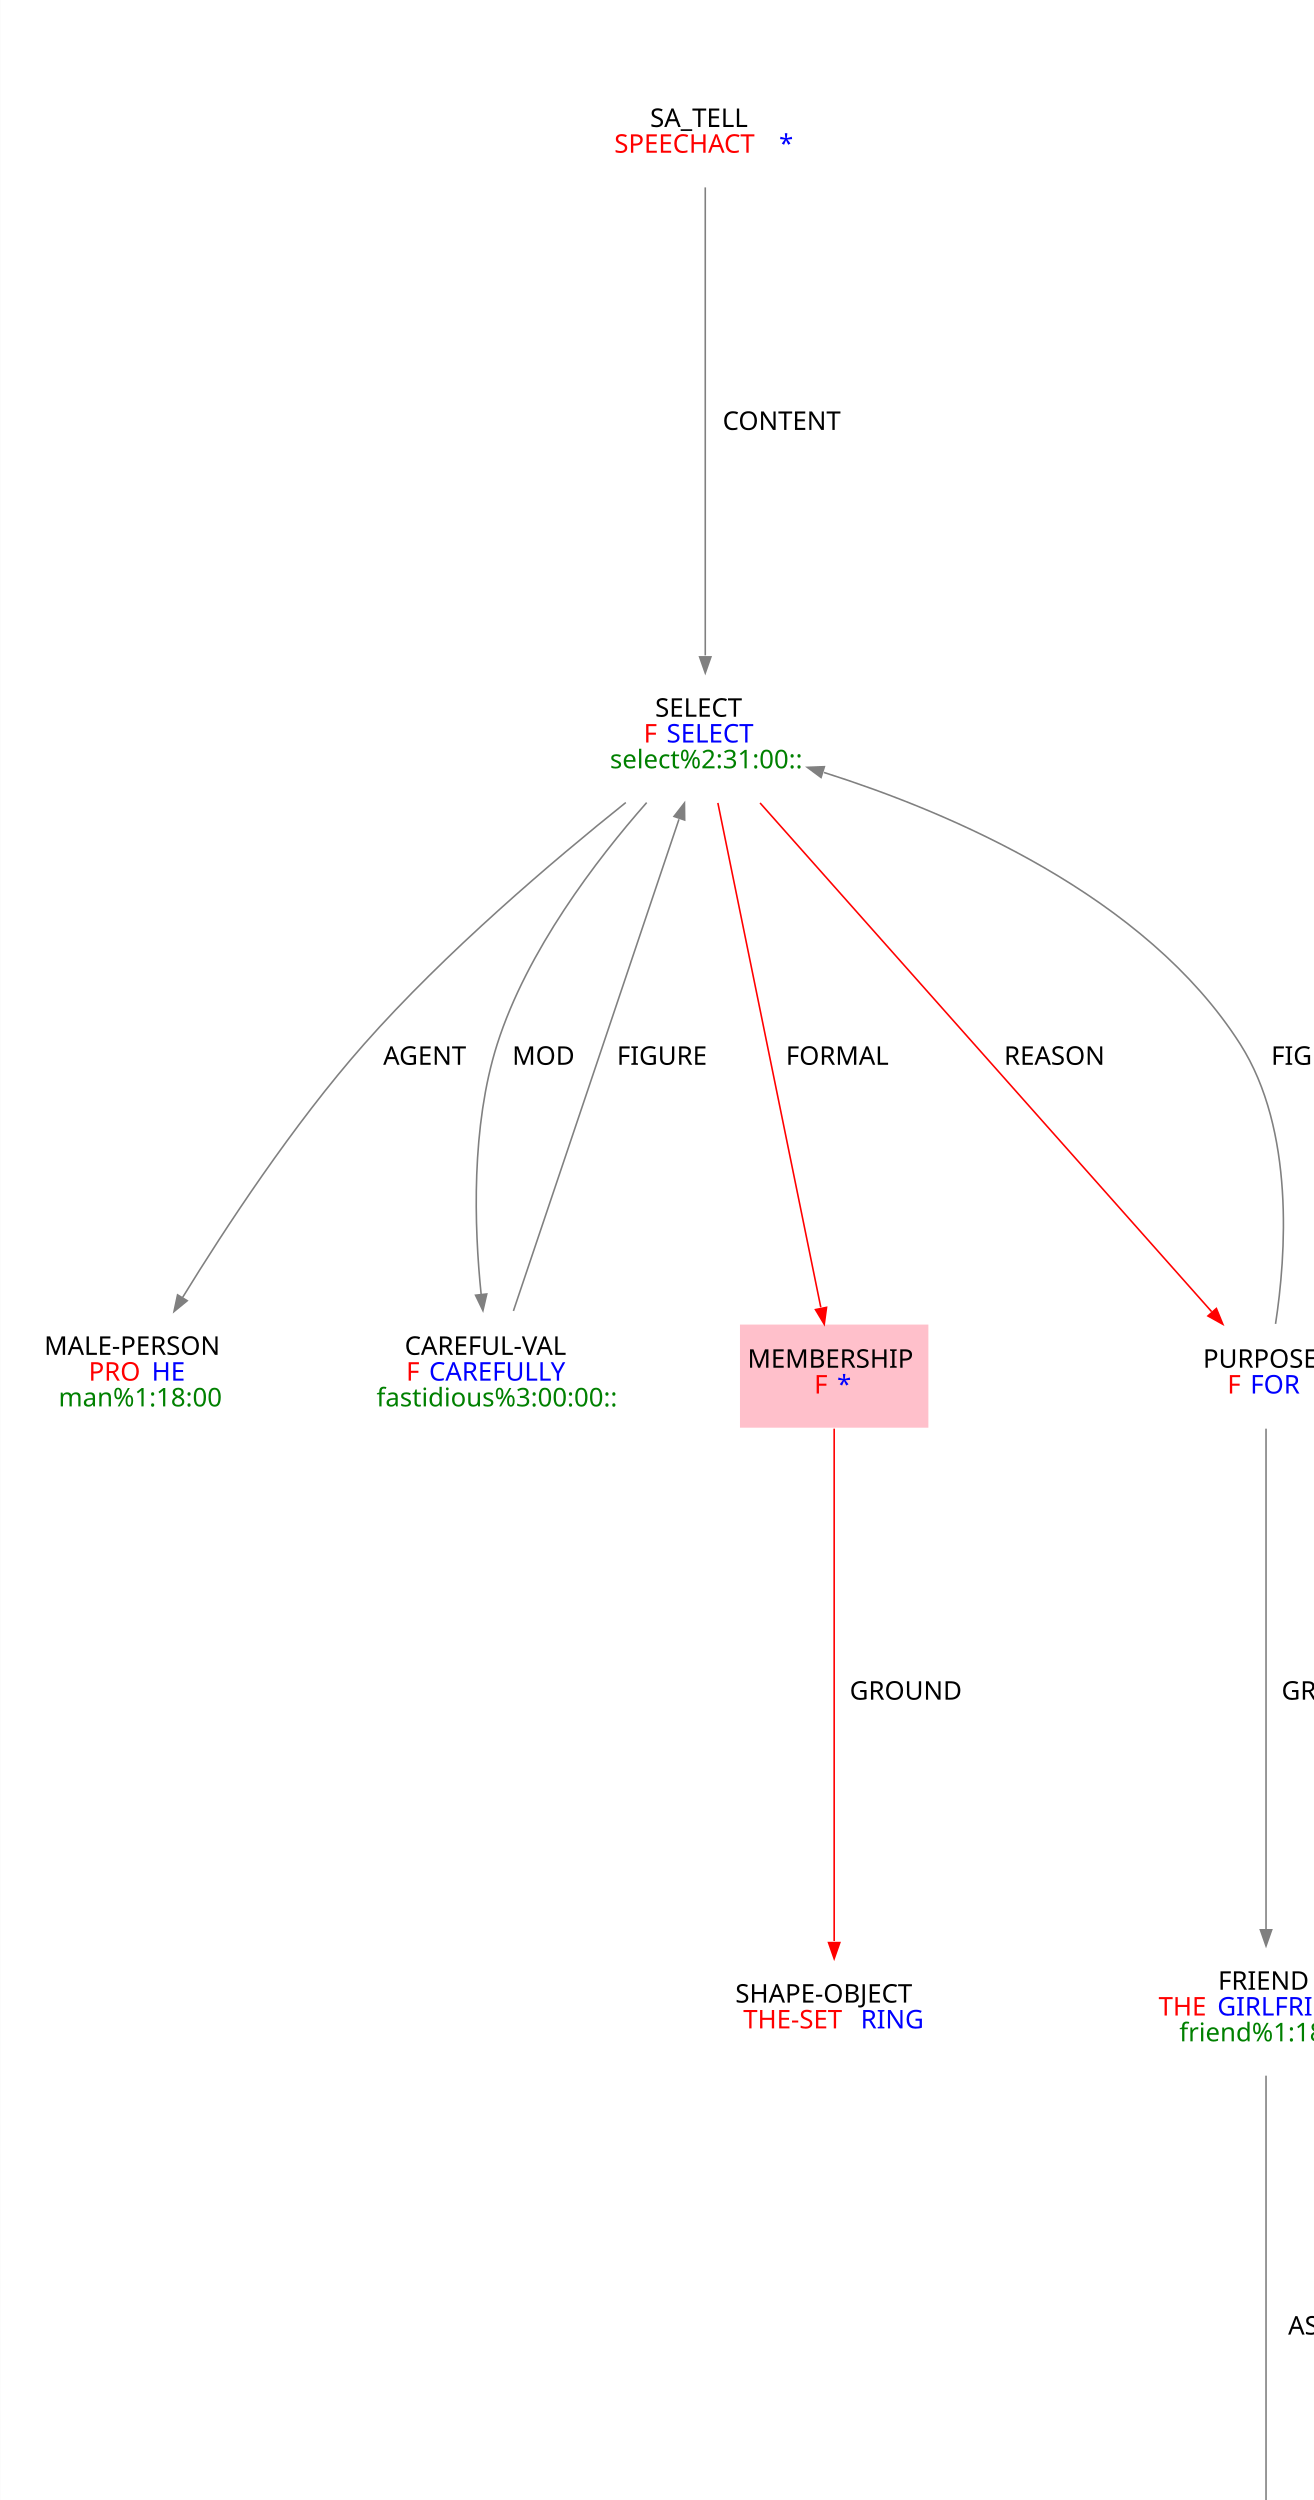
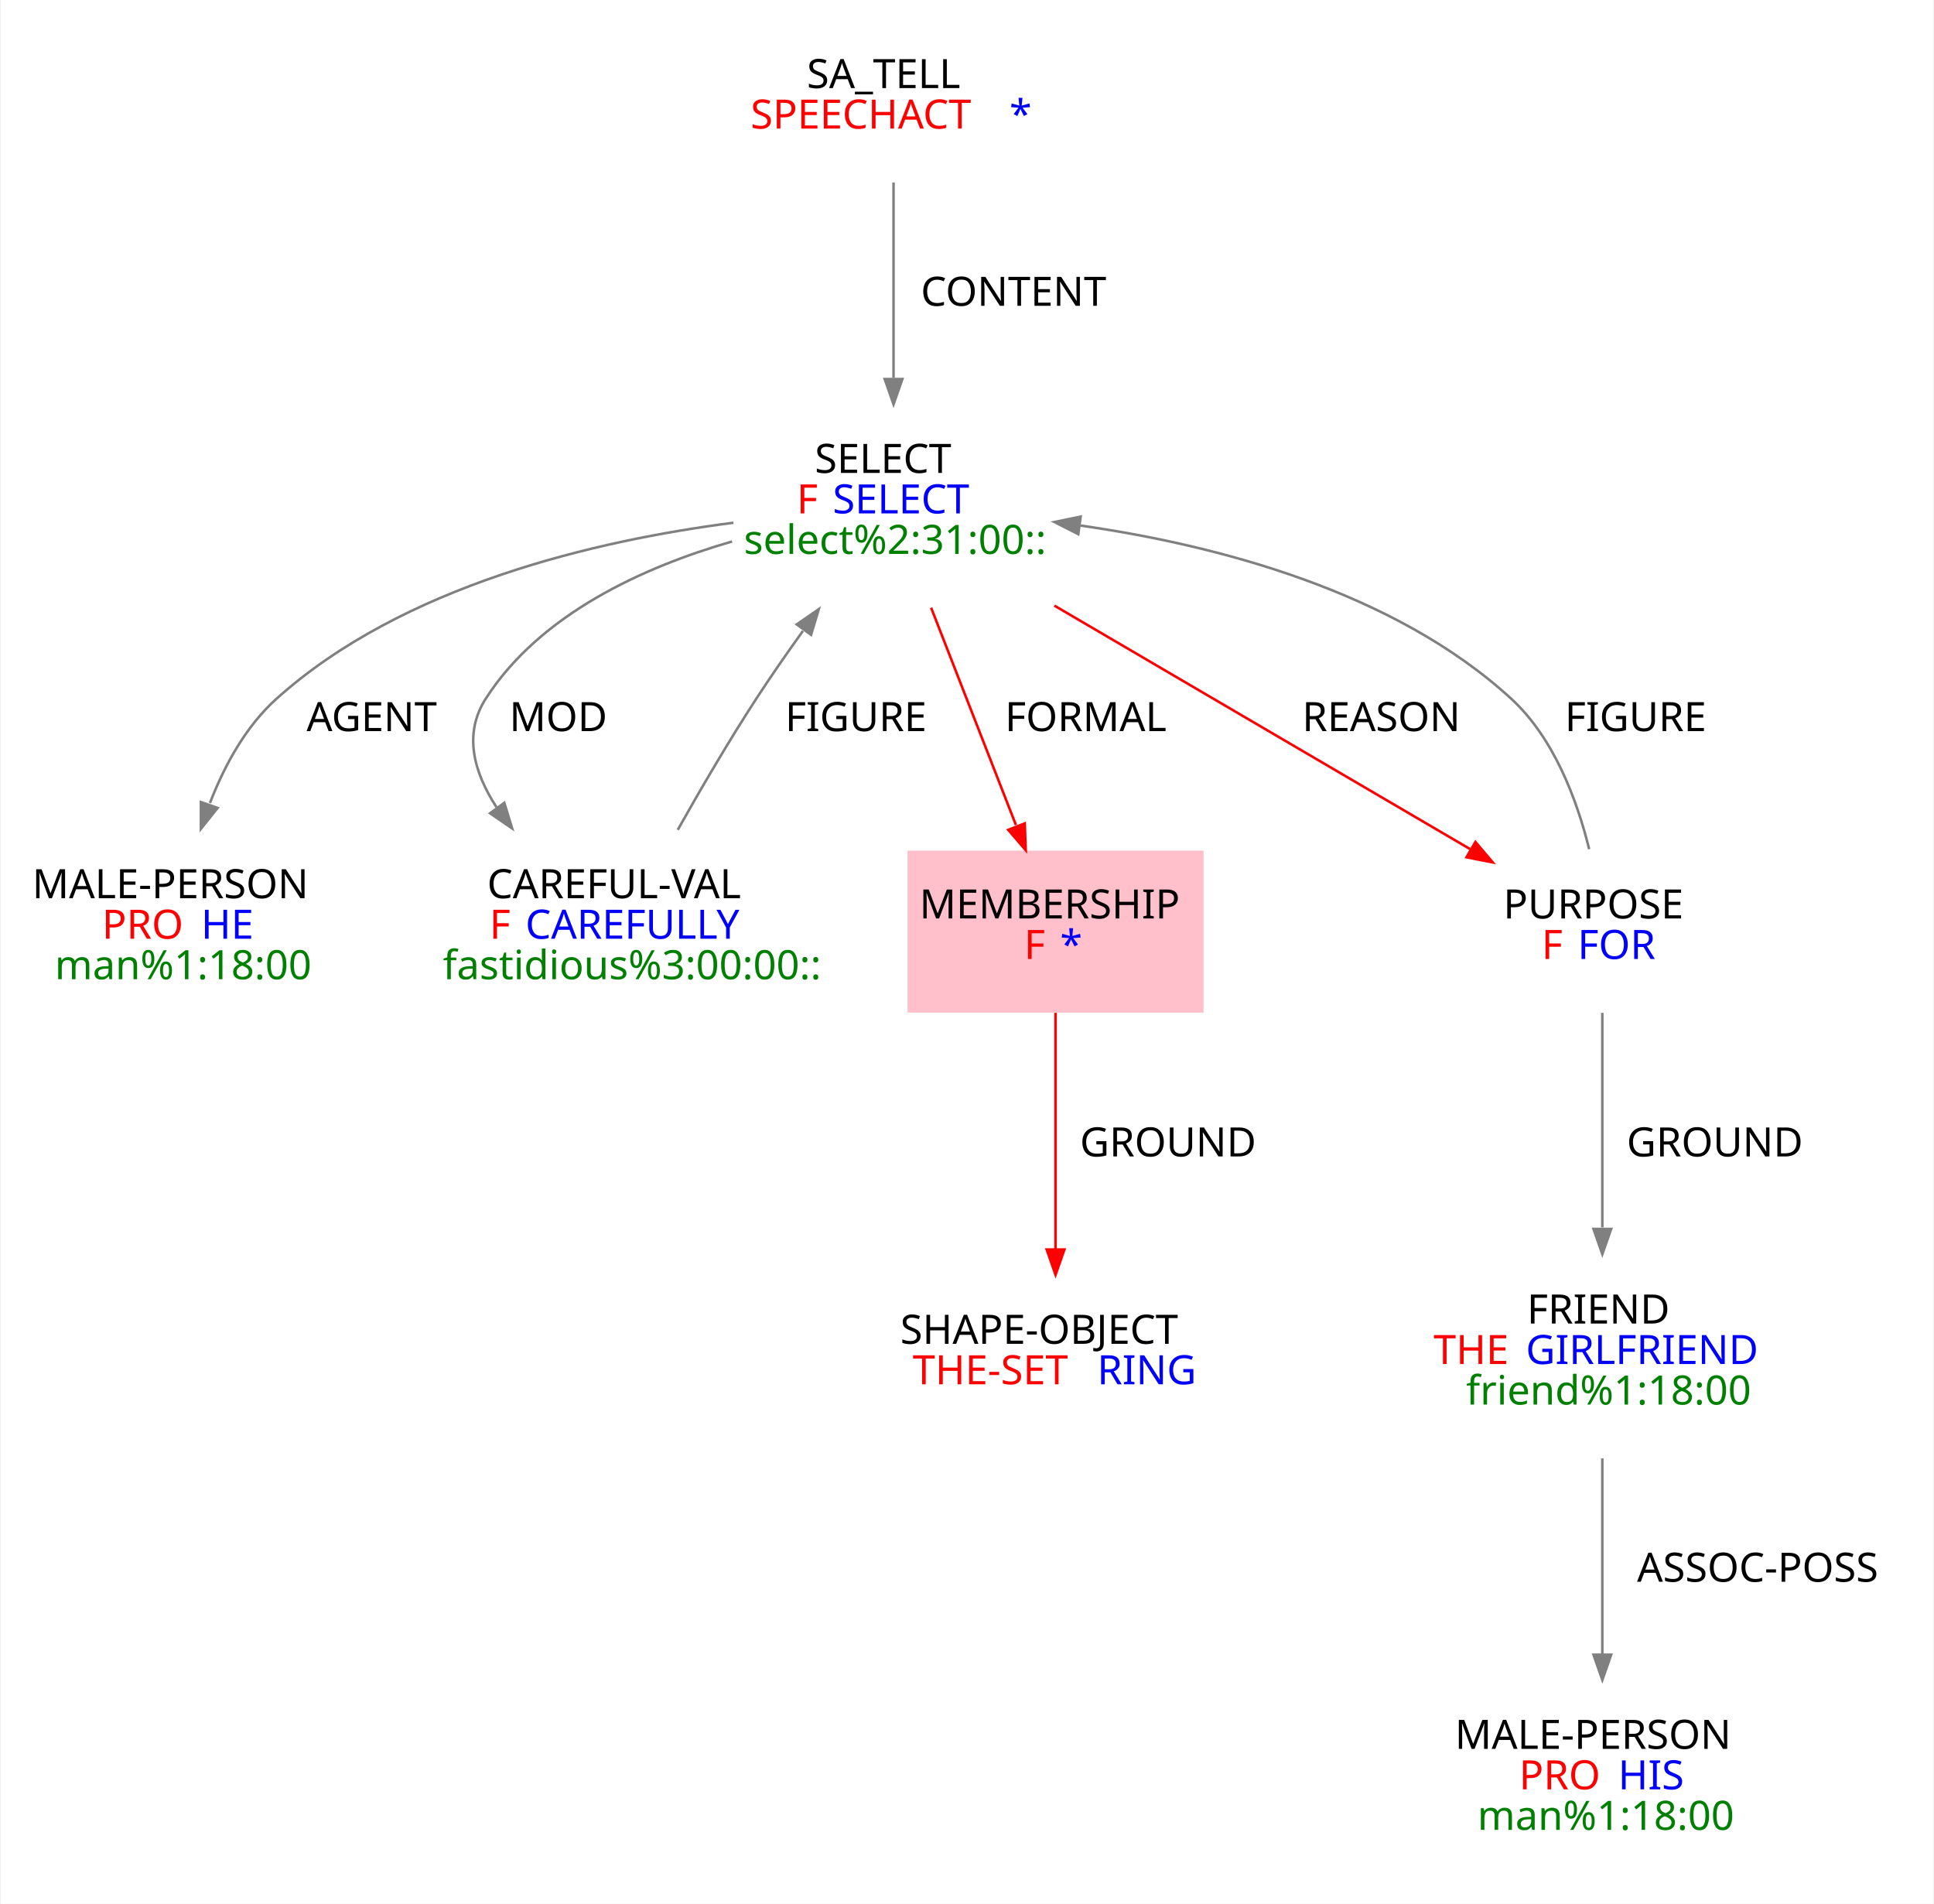
- <svg xmlns="http://www.w3.org/2000/svg" xmlns:xlink="http://www.w3.org/1999/xlink" width="432pt" height="822pt" viewBox="0.00 0.00 432.00 822.27">
-   <g id="graph0" class="graph" transform="scale(1.06 1.06) rotate(0) translate(4 868)">
-     <polygon fill="white" stroke="transparent" points="-4,4 -4,-868 454.12,-868 454.12,4 -4,4" />
+ <svg xmlns="http://www.w3.org/2000/svg" xmlns:xlink="http://www.w3.org/1999/xlink" width="382pt" height="376pt" viewBox="0.00 0.00 381.70 376.00">
+   <g id="graph0" class="graph" transform="scale(1 1) rotate(0) translate(4 372)">
+     <polygon fill="white" stroke="transparent" points="-4,4 -4,-372 377.7,-372 377.7,4 -4,4" />
    <g id="node1" class="node">
      <g id="a_node1">
        <a xlink:href="http://trips.ihmc.us/lexicon/data/ONT::SA_TELL.xml" xlink:title="&lt;font color=&quot;green&quot;&gt;&lt;br /&gt;&lt;/font&gt; &lt;font color=&quot;black&quot;&gt;SA_TELL&lt;/font&gt; &lt;font color=&quot;green&quot;&gt;&lt;br /&gt;&lt;/font&gt; &lt;font color=&quot;red&quot;&gt;SPEECHACT&lt;/font&gt; &lt;font color=&quot;blue&quot;&gt;* &lt;/font&gt; &lt;font color=&quot;green&quot;&gt;&lt;br /&gt; &lt;/font&gt;">
-           <text text-anchor="start" x="195.43" y="-828.6" font-family="Work Sans" font-size="8.00"> </text>
-           <text text-anchor="start" x="197.65" y="-828.6" font-family="Work Sans" font-size="8.00">SA_TELL</text>
-           <text text-anchor="start" x="231.89" y="-828.6" font-family="Work Sans" font-size="8.00"> </text>
-           <text text-anchor="start" x="184.32" y="-820.6" font-family="Work Sans" font-size="8.00"> </text>
-           <text text-anchor="start" x="186.54" y="-820.6" font-family="Work Sans" font-size="8.00" fill="red">SPEECHACT</text>
-           <text text-anchor="start" x="235.44" y="-820.6" font-family="Work Sans" font-size="8.00"> </text>
-           <text text-anchor="start" x="237.66" y="-820.6" font-family="Work Sans" font-size="8.00" fill="blue">* </text>
-           <text text-anchor="start" x="243" y="-820.6" font-family="Work Sans" font-size="8.00"> </text>
-           <text text-anchor="start" x="213.66" y="-812.6" font-family="Work Sans" font-size="8.00" fill="green"> </text>
+           <text text-anchor="start" x="153" y="-354.6" font-family="Work Sans" font-size="8.00"> </text>
+           <text text-anchor="start" x="155.22" y="-354.6" font-family="Work Sans" font-size="8.00">SA_TELL</text>
+           <text text-anchor="start" x="189.46" y="-354.6" font-family="Work Sans" font-size="8.00"> </text>
+           <text text-anchor="start" x="141.89" y="-346.6" font-family="Work Sans" font-size="8.00"> </text>
+           <text text-anchor="start" x="144.11" y="-346.6" font-family="Work Sans" font-size="8.00" fill="red">SPEECHACT</text>
+           <text text-anchor="start" x="193.01" y="-346.6" font-family="Work Sans" font-size="8.00"> </text>
+           <text text-anchor="start" x="195.23" y="-346.6" font-family="Work Sans" font-size="8.00" fill="blue">* </text>
+           <text text-anchor="start" x="200.57" y="-346.6" font-family="Work Sans" font-size="8.00"> </text>
+           <text text-anchor="start" x="171.23" y="-338.6" font-family="Work Sans" font-size="8.00" fill="green"> </text>
        </a>
      </g>
    </g>
    <g id="node2" class="node">
      <g id="a_node2">
        <a xlink:href="http://trips.ihmc.us/lexicon/data/ONT::SELECT.xml" xlink:title="&lt;font color=&quot;green&quot;&gt;&lt;br /&gt;&lt;/font&gt; &lt;font color=&quot;black&quot;&gt;SELECT&lt;/font&gt; &lt;font color=&quot;green&quot;&gt;&lt;br /&gt;&lt;/font&gt; &lt;font color=&quot;red&quot;&gt;F&lt;/font&gt; &lt;font color=&quot;blue&quot;&gt;SELECT&lt;/font&gt; &lt;font color=&quot;green&quot;&gt;&lt;br /&gt;&lt;/font&gt; &lt;font color=&quot;green&quot;&gt;select%2:31:00::&lt;/font&gt; &lt;font color=&quot;green&quot;&gt;&lt;br /&gt; &lt;/font&gt;">
-           <text text-anchor="start" x="196.99" y="-645.6" font-family="Work Sans" font-size="8.00"> </text>
-           <text text-anchor="start" x="199.21" y="-645.6" font-family="Work Sans" font-size="8.00">SELECT</text>
-           <text text-anchor="start" x="230.33" y="-645.6" font-family="Work Sans" font-size="8.00"> </text>
-           <text text-anchor="start" x="193.43" y="-637.6" font-family="Work Sans" font-size="8.00"> </text>
-           <text text-anchor="start" x="195.65" y="-637.6" font-family="Work Sans" font-size="8.00" fill="red">F</text>
-           <text text-anchor="start" x="200.54" y="-637.6" font-family="Work Sans" font-size="8.00"> </text>
-           <text text-anchor="start" x="202.76" y="-637.6" font-family="Work Sans" font-size="8.00" fill="blue">SELECT</text>
-           <text text-anchor="start" x="233.88" y="-637.6" font-family="Work Sans" font-size="8.00"> </text>
-           <text text-anchor="start" x="182.97" y="-629.6" font-family="Work Sans" font-size="8.00"> </text>
-           <text text-anchor="start" x="185.19" y="-629.6" font-family="Work Sans" font-size="8.00" fill="green">select%2:31:00::</text>
-           <text text-anchor="start" x="244.34" y="-629.6" font-family="Work Sans" font-size="8.00"> </text>
-           <text text-anchor="start" x="213.66" y="-621.6" font-family="Work Sans" font-size="8.00" fill="green"> </text>
-         </a>
-       </g>
-     </g>
-     <g id="edge5" class="edge">
-       <path fill="none" stroke="grey" stroke-width="0.5" d="M214.77,-809.86C214.77,-777.95 214.77,-703.52 214.77,-664.64" />
-       <polygon fill="grey" stroke="grey" stroke-width="0.5" points="216.52,-664.17 214.77,-659.17 213.02,-664.17 216.52,-664.17" />
-       <text text-anchor="middle" x="238.48" y="-734.6" font-family="Work Sans" font-size="8.00"> CONTENT   </text>
+           <text text-anchor="start" x="154.56" y="-278.6" font-family="Work Sans" font-size="8.00"> </text>
+           <text text-anchor="start" x="156.78" y="-278.6" font-family="Work Sans" font-size="8.00">SELECT</text>
+           <text text-anchor="start" x="187.9" y="-278.6" font-family="Work Sans" font-size="8.00"> </text>
+           <text text-anchor="start" x="151" y="-270.6" font-family="Work Sans" font-size="8.00"> </text>
+           <text text-anchor="start" x="153.22" y="-270.6" font-family="Work Sans" font-size="8.00" fill="red">F</text>
+           <text text-anchor="start" x="158.11" y="-270.6" font-family="Work Sans" font-size="8.00"> </text>
+           <text text-anchor="start" x="160.33" y="-270.6" font-family="Work Sans" font-size="8.00" fill="blue">SELECT</text>
+           <text text-anchor="start" x="191.46" y="-270.6" font-family="Work Sans" font-size="8.00"> </text>
+           <text text-anchor="start" x="140.54" y="-262.6" font-family="Work Sans" font-size="8.00"> </text>
+           <text text-anchor="start" x="142.77" y="-262.6" font-family="Work Sans" font-size="8.00" fill="green">select%2:31:00::</text>
+           <text text-anchor="start" x="201.91" y="-262.6" font-family="Work Sans" font-size="8.00"> </text>
+           <text text-anchor="start" x="171.23" y="-254.6" font-family="Work Sans" font-size="8.00" fill="green"> </text>
+         </a>
+       </g>
+     </g>
+     <g id="edge3" class="edge">
+       <path fill="none" stroke="grey" stroke-width="0.5" d="M172.34,-335.96C172.34,-325.04 172.34,-310.02 172.34,-297.39" />
+       <polygon fill="grey" stroke="grey" stroke-width="0.5" points="174.09,-297.14 172.34,-292.14 170.59,-297.14 174.09,-297.14" />
+       <text text-anchor="middle" x="196.05" y="-311.6" font-family="Work Sans" font-size="8.00"> CONTENT   </text>
    </g>
    <g id="node3" class="node">
      <g id="a_node3">
        <a xlink:href="http://trips.ihmc.us/lexicon/data/ONT::MALE-PERSON.xml" xlink:title="&lt;font color=&quot;green&quot;&gt;&lt;br /&gt;&lt;/font&gt; &lt;font color=&quot;black&quot;&gt;MALE-PERSON&lt;/font&gt; &lt;font color=&quot;green&quot;&gt;&lt;br /&gt;&lt;/font&gt; &lt;font color=&quot;red&quot;&gt;PRO&lt;/font&gt; &lt;font color=&quot;blue&quot;&gt;HE&lt;/font&gt; &lt;font color=&quot;green&quot;&gt;&lt;br /&gt;&lt;/font&gt; &lt;font color=&quot;green&quot;&gt;man%1:18:00&lt;/font&gt; &lt;font color=&quot;green&quot;&gt;&lt;br /&gt; &lt;/font&gt;">
-           <text text-anchor="start" x="7.43" y="-447.6" font-family="Work Sans" font-size="8.00"> </text>
-           <text text-anchor="start" x="9.65" y="-447.6" font-family="Work Sans" font-size="8.00">MALE-PERSON</text>
-           <text text-anchor="start" x="67.89" y="-447.6" font-family="Work Sans" font-size="8.00"> </text>
-           <text text-anchor="start" x="21.21" y="-439.6" font-family="Work Sans" font-size="8.00"> </text>
-           <text text-anchor="start" x="23.43" y="-439.6" font-family="Work Sans" font-size="8.00" fill="red">PRO</text>
-           <text text-anchor="start" x="40.77" y="-439.6" font-family="Work Sans" font-size="8.00"> </text>
-           <text text-anchor="start" x="42.99" y="-439.6" font-family="Work Sans" font-size="8.00" fill="blue">HE</text>
-           <text text-anchor="start" x="54.1" y="-439.6" font-family="Work Sans" font-size="8.00"> </text>
-           <text text-anchor="start" x="11.86" y="-431.6" font-family="Work Sans" font-size="8.00"> </text>
-           <text text-anchor="start" x="14.09" y="-431.6" font-family="Work Sans" font-size="8.00" fill="green">man%1:18:00</text>
-           <text text-anchor="start" x="63.45" y="-431.6" font-family="Work Sans" font-size="8.00"> </text>
-           <text text-anchor="start" x="37.66" y="-423.6" font-family="Work Sans" font-size="8.00" fill="green"> </text>
-         </a>
-       </g>
-     </g>
-     <g id="edge3" class="edge">
-       <path fill="none" stroke="grey" stroke-width="0.5" d="M190.11,-618.98C167.61,-600.99 134.12,-572.55 108.9,-544 86.85,-519.04 65.8,-486.92 52.61,-465.45" />
-       <polygon fill="grey" stroke="grey" stroke-width="0.5" points="54.02,-464.4 49.92,-461.04 51.03,-466.22 54.02,-464.4" />
-       <text text-anchor="middle" x="127.7" y="-537.6" font-family="Work Sans" font-size="8.00"> AGENT   </text>
+           <text text-anchor="start" x="0" y="-194.6" font-family="Work Sans" font-size="8.00"> </text>
+           <text text-anchor="start" x="2.22" y="-194.6" font-family="Work Sans" font-size="8.00">MALE-PERSON</text>
+           <text text-anchor="start" x="60.46" y="-194.6" font-family="Work Sans" font-size="8.00"> </text>
+           <text text-anchor="start" x="13.78" y="-186.6" font-family="Work Sans" font-size="8.00"> </text>
+           <text text-anchor="start" x="16" y="-186.6" font-family="Work Sans" font-size="8.00" fill="red">PRO</text>
+           <text text-anchor="start" x="33.34" y="-186.6" font-family="Work Sans" font-size="8.00"> </text>
+           <text text-anchor="start" x="35.56" y="-186.6" font-family="Work Sans" font-size="8.00" fill="blue">HE</text>
+           <text text-anchor="start" x="46.68" y="-186.6" font-family="Work Sans" font-size="8.00"> </text>
+           <text text-anchor="start" x="4.43" y="-178.6" font-family="Work Sans" font-size="8.00"> </text>
+           <text text-anchor="start" x="6.66" y="-178.6" font-family="Work Sans" font-size="8.00" fill="green">man%1:18:00</text>
+           <text text-anchor="start" x="56.02" y="-178.6" font-family="Work Sans" font-size="8.00"> </text>
+           <text text-anchor="start" x="30.23" y="-170.6" font-family="Work Sans" font-size="8.00" fill="green"> </text>
+         </a>
+       </g>
+     </g>
+     <g id="edge5" class="edge">
+       <path fill="none" stroke="grey" stroke-width="0.5" d="M140.72,-268.76C113.75,-265.29 75.47,-256.46 50.47,-234 44.41,-228.56 40.21,-220.88 37.32,-213.41" />
+       <polygon fill="grey" stroke="grey" stroke-width="0.5" points="38.83,-212.43 35.53,-208.3 35.53,-213.59 38.83,-212.43" />
+       <text text-anchor="middle" x="69.28" y="-227.6" font-family="Work Sans" font-size="8.00"> AGENT   </text>
    </g>
    <g id="node4" class="node">
      <g id="a_node4">
        <a xlink:href="http://trips.ihmc.us/lexicon/data/ONT::CAREFUL-VAL.xml" xlink:title="&lt;font color=&quot;green&quot;&gt;&lt;br /&gt;&lt;/font&gt; &lt;font color=&quot;black&quot;&gt;CAREFUL-VAL&lt;/font&gt; &lt;font color=&quot;green&quot;&gt;&lt;br /&gt;&lt;/font&gt; &lt;font color=&quot;red&quot;&gt;F&lt;/font&gt; &lt;font color=&quot;blue&quot;&gt;CAREFULLY&lt;/font&gt; &lt;font color=&quot;green&quot;&gt;&lt;br /&gt;&lt;/font&gt; &lt;font color=&quot;green&quot;&gt;fastidious%3:00:00::&lt;/font&gt; &lt;font color=&quot;green&quot;&gt;&lt;br /&gt; &lt;/font&gt;">
-           <text text-anchor="start" x="119.28" y="-447.6" font-family="Work Sans" font-size="8.00"> </text>
-           <text text-anchor="start" x="121.5" y="-447.6" font-family="Work Sans" font-size="8.00">CAREFUL-VAL</text>
-           <text text-anchor="start" x="176.04" y="-447.6" font-family="Work Sans" font-size="8.00"> </text>
-           <text text-anchor="start" x="119.72" y="-439.6" font-family="Work Sans" font-size="8.00"> </text>
-           <text text-anchor="start" x="121.95" y="-439.6" font-family="Work Sans" font-size="8.00" fill="red">F</text>
-           <text text-anchor="start" x="126.83" y="-439.6" font-family="Work Sans" font-size="8.00"> </text>
-           <text text-anchor="start" x="129.06" y="-439.6" font-family="Work Sans" font-size="8.00" fill="blue">CAREFULLY</text>
-           <text text-anchor="start" x="175.59" y="-439.6" font-family="Work Sans" font-size="8.00"> </text>
-           <text text-anchor="start" x="110.52" y="-431.6" font-family="Work Sans" font-size="8.00"> </text>
-           <text text-anchor="start" x="112.75" y="-431.6" font-family="Work Sans" font-size="8.00" fill="green">fastidious%3:00:00::</text>
-           <text text-anchor="start" x="184.79" y="-431.6" font-family="Work Sans" font-size="8.00"> </text>
-           <text text-anchor="start" x="147.66" y="-423.6" font-family="Work Sans" font-size="8.00" fill="green"> </text>
-         </a>
-       </g>
-     </g>
-     <g id="edge9" class="edge">
-       <path fill="none" stroke="grey" stroke-width="0.5" d="M196.59,-618.96C180.94,-601.17 159.46,-573.05 150.21,-544 142.1,-518.48 143.06,-487.53 145.22,-466.46" />
-       <polygon fill="grey" stroke="grey" stroke-width="0.5" points="146.97,-466.49 145.78,-461.33 143.49,-466.11 146.97,-466.49" />
-       <text text-anchor="middle" x="164.55" y="-537.6" font-family="Work Sans" font-size="8.00"> MOD   </text>
+           <text text-anchor="start" x="89.85" y="-194.6" font-family="Work Sans" font-size="8.00"> </text>
+           <text text-anchor="start" x="92.07" y="-194.6" font-family="Work Sans" font-size="8.00">CAREFUL-VAL</text>
+           <text text-anchor="start" x="146.61" y="-194.6" font-family="Work Sans" font-size="8.00"> </text>
+           <text text-anchor="start" x="90.29" y="-186.6" font-family="Work Sans" font-size="8.00"> </text>
+           <text text-anchor="start" x="92.52" y="-186.6" font-family="Work Sans" font-size="8.00" fill="red">F</text>
+           <text text-anchor="start" x="97.4" y="-186.6" font-family="Work Sans" font-size="8.00"> </text>
+           <text text-anchor="start" x="99.63" y="-186.6" font-family="Work Sans" font-size="8.00" fill="blue">CAREFULLY</text>
+           <text text-anchor="start" x="146.16" y="-186.6" font-family="Work Sans" font-size="8.00"> </text>
+           <text text-anchor="start" x="81.09" y="-178.6" font-family="Work Sans" font-size="8.00"> </text>
+           <text text-anchor="start" x="83.32" y="-178.6" font-family="Work Sans" font-size="8.00" fill="green">fastidious%3:00:00::</text>
+           <text text-anchor="start" x="155.36" y="-178.6" font-family="Work Sans" font-size="8.00"> </text>
+           <text text-anchor="start" x="118.23" y="-170.6" font-family="Work Sans" font-size="8.00" fill="green"> </text>
+         </a>
+       </g>
+     </g>
+     <g id="edge1" class="edge">
+       <path fill="none" stroke="grey" stroke-width="0.5" d="M140.45,-265.06C122.87,-259.98 102.5,-250.71 91.79,-234 87.36,-227.1 89.39,-219.53 93.91,-212.6" />
+       <polygon fill="grey" stroke="grey" stroke-width="0.5" points="95.46,-213.45 97.01,-208.38 92.64,-211.38 95.46,-213.45" />
+       <text text-anchor="middle" x="106.12" y="-227.6" font-family="Work Sans" font-size="8.00"> MOD   </text>
    </g>
    <g id="node5" class="node">
      <g id="a_node5">
        <a xlink:href="http://trips.ihmc.us/lexicon/data/ONT::MEMBERSHIP.xml" xlink:title="&lt;font color=&quot;green&quot;&gt;&lt;br /&gt;&lt;/font&gt; &lt;font color=&quot;black&quot;&gt;MEMBERSHIP&lt;/font&gt; &lt;font color=&quot;green&quot;&gt;&lt;br /&gt;&lt;/font&gt; &lt;font color=&quot;red&quot;&gt;F&lt;/font&gt; &lt;font color=&quot;blue&quot;&gt;* &lt;/font&gt; &lt;font color=&quot;green&quot;&gt;&lt;br /&gt; &lt;/font&gt;">
-           <polygon fill="pink" stroke="transparent" points="284,-457 225.54,-457 225.54,-425 284,-425 284,-457" />
-           <text text-anchor="start" x="225.65" y="-443.6" font-family="Work Sans" font-size="8.00"> </text>
-           <text text-anchor="start" x="227.88" y="-443.6" font-family="Work Sans" font-size="8.00">MEMBERSHIP</text>
-           <text text-anchor="start" x="281.66" y="-443.6" font-family="Work Sans" font-size="8.00"> </text>
-           <text text-anchor="start" x="246.32" y="-435.6" font-family="Work Sans" font-size="8.00"> </text>
-           <text text-anchor="start" x="248.55" y="-435.6" font-family="Work Sans" font-size="8.00" fill="red">F</text>
-           <text text-anchor="start" x="253.43" y="-435.6" font-family="Work Sans" font-size="8.00"> </text>
-           <text text-anchor="start" x="255.66" y="-435.6" font-family="Work Sans" font-size="8.00" fill="blue">* </text>
-           <text text-anchor="start" x="260.99" y="-435.6" font-family="Work Sans" font-size="8.00"> </text>
-           <text text-anchor="start" x="253.66" y="-427.6" font-family="Work Sans" font-size="8.00" fill="green"> </text>
-         </a>
-       </g>
-     </g>
-     <g id="edge2" class="edge">
-       <path fill="none" stroke="red" stroke-width="0.5" d="M218.68,-618.85C226.25,-581.76 242.84,-500.43 250.61,-462.38" />
-       <polygon fill="red" stroke="red" stroke-width="0.5" points="252.4,-462.34 251.69,-457.09 248.97,-461.64 252.4,-462.34" />
-       <text text-anchor="middle" x="255.74" y="-537.6" font-family="Work Sans" font-size="8.00"> FORMAL   </text>
+           <polygon fill="pink" stroke="transparent" points="233.57,-204 175.11,-204 175.11,-172 233.57,-172 233.57,-204" />
+           <text text-anchor="start" x="175.22" y="-190.6" font-family="Work Sans" font-size="8.00"> </text>
+           <text text-anchor="start" x="177.45" y="-190.6" font-family="Work Sans" font-size="8.00">MEMBERSHIP</text>
+           <text text-anchor="start" x="231.23" y="-190.6" font-family="Work Sans" font-size="8.00"> </text>
+           <text text-anchor="start" x="195.89" y="-182.6" font-family="Work Sans" font-size="8.00"> </text>
+           <text text-anchor="start" x="198.12" y="-182.6" font-family="Work Sans" font-size="8.00" fill="red">F</text>
+           <text text-anchor="start" x="203" y="-182.6" font-family="Work Sans" font-size="8.00"> </text>
+           <text text-anchor="start" x="205.23" y="-182.6" font-family="Work Sans" font-size="8.00" fill="blue">* </text>
+           <text text-anchor="start" x="210.56" y="-182.6" font-family="Work Sans" font-size="8.00"> </text>
+           <text text-anchor="start" x="203.23" y="-174.6" font-family="Work Sans" font-size="8.00" fill="green"> </text>
+         </a>
+       </g>
+     </g>
+     <g id="edge9" class="edge">
+       <path fill="none" stroke="red" stroke-width="0.5" d="M179.76,-251.98C184.78,-239.12 191.4,-222.15 196.51,-209.07" />
+       <polygon fill="red" stroke="red" stroke-width="0.5" points="198.26,-209.38 198.45,-204.09 195,-208.11 198.26,-209.38" />
+       <text text-anchor="middle" x="210.31" y="-227.6" font-family="Work Sans" font-size="8.00"> FORMAL   </text>
    </g>
    <g id="node7" class="node">
      <g id="a_node7">
        <a xlink:href="http://trips.ihmc.us/lexicon/data/ONT::PURPOSE.xml" xlink:title="&lt;font color=&quot;green&quot;&gt;&lt;br /&gt;&lt;/font&gt; &lt;font color=&quot;black&quot;&gt;PURPOSE&lt;/font&gt; &lt;font color=&quot;green&quot;&gt;&lt;br /&gt;&lt;/font&gt; &lt;font color=&quot;red&quot;&gt;F&lt;/font&gt; &lt;font color=&quot;blue&quot;&gt;FOR&lt;/font&gt; &lt;font color=&quot;green&quot;&gt;&lt;br /&gt; &lt;/font&gt;">
-           <text text-anchor="start" x="366.99" y="-443.6" font-family="Work Sans" font-size="8.00"> </text>
-           <text text-anchor="start" x="369.21" y="-443.6" font-family="Work Sans" font-size="8.00">PURPOSE</text>
-           <text text-anchor="start" x="408.33" y="-443.6" font-family="Work Sans" font-size="8.00"> </text>
-           <text text-anchor="start" x="374.55" y="-435.6" font-family="Work Sans" font-size="8.00"> </text>
-           <text text-anchor="start" x="376.77" y="-435.6" font-family="Work Sans" font-size="8.00" fill="red">F</text>
-           <text text-anchor="start" x="381.66" y="-435.6" font-family="Work Sans" font-size="8.00"> </text>
-           <text text-anchor="start" x="383.88" y="-435.6" font-family="Work Sans" font-size="8.00" fill="blue">FOR</text>
-           <text text-anchor="start" x="400.77" y="-435.6" font-family="Work Sans" font-size="8.00"> </text>
-           <text text-anchor="start" x="387.66" y="-427.6" font-family="Work Sans" font-size="8.00" fill="green"> </text>
-         </a>
-       </g>
-     </g>
-     <g id="edge10" class="edge">
-       <path fill="none" stroke="red" stroke-width="0.5" d="M231.77,-618.85C265.1,-581.3 338.68,-498.42 371.9,-461" />
-       <polygon fill="red" stroke="red" stroke-width="0.5" points="373.36,-461.99 375.37,-457.09 370.74,-459.67 373.36,-461.99" />
-       <text text-anchor="middle" x="323.11" y="-537.6" font-family="Work Sans" font-size="8.00"> REASON   </text>
+           <text text-anchor="start" x="290.56" y="-190.6" font-family="Work Sans" font-size="8.00"> </text>
+           <text text-anchor="start" x="292.78" y="-190.6" font-family="Work Sans" font-size="8.00">PURPOSE</text>
+           <text text-anchor="start" x="331.9" y="-190.6" font-family="Work Sans" font-size="8.00"> </text>
+           <text text-anchor="start" x="298.12" y="-182.6" font-family="Work Sans" font-size="8.00"> </text>
+           <text text-anchor="start" x="300.34" y="-182.6" font-family="Work Sans" font-size="8.00" fill="red">F</text>
+           <text text-anchor="start" x="305.23" y="-182.6" font-family="Work Sans" font-size="8.00"> </text>
+           <text text-anchor="start" x="307.45" y="-182.6" font-family="Work Sans" font-size="8.00" fill="blue">FOR</text>
+           <text text-anchor="start" x="324.34" y="-182.6" font-family="Work Sans" font-size="8.00"> </text>
+           <text text-anchor="start" x="311.23" y="-174.6" font-family="Work Sans" font-size="8.00" fill="green"> </text>
+         </a>
+       </g>
    </g>
    <g id="edge4" class="edge">
-       <path fill="none" stroke="grey" stroke-width="0.5" d="M155.24,-461.23C167.34,-497.15 193.34,-574.36 206.61,-613.78" />
-       <polygon fill="grey" stroke="grey" stroke-width="0.5" points="205.07,-614.67 208.32,-618.85 208.38,-613.55 205.07,-614.67" />
-       <text text-anchor="middle" x="201.33" y="-537.6" font-family="Work Sans" font-size="8.00"> FIGURE   </text>
+       <path fill="none" stroke="red" stroke-width="0.5" d="M204.11,-252.39C228.92,-237.86 262.96,-217.92 286.21,-204.31" />
+       <polygon fill="red" stroke="red" stroke-width="0.5" points="287.27,-205.71 290.7,-201.67 285.51,-202.69 287.27,-205.71" />
+       <text text-anchor="middle" x="268.68" y="-227.6" font-family="Work Sans" font-size="8.00"> REASON   </text>
+     </g>
+     <g id="edge2" class="edge">
+       <path fill="none" stroke="grey" stroke-width="0.5" d="M129.72,-208.11C134.28,-216.22 139.82,-225.69 145.23,-234 148.09,-238.4 151.29,-243 154.44,-247.39" />
+       <polygon fill="grey" stroke="grey" stroke-width="0.5" points="153.22,-248.68 157.58,-251.7 156.05,-246.62 153.22,-248.68" />
+       <text text-anchor="middle" x="164.9" y="-227.6" font-family="Work Sans" font-size="8.00"> FIGURE   </text>
    </g>
    <g id="node6" class="node">
      <g id="a_node6">
        <a xlink:href="http://trips.ihmc.us/lexicon/data/ONT::SHAPE-OBJECT.xml" xlink:title="&lt;font color=&quot;green&quot;&gt;&lt;br /&gt;&lt;/font&gt; &lt;font color=&quot;black&quot;&gt;SHAPE-OBJECT&lt;/font&gt; &lt;font color=&quot;green&quot;&gt;&lt;br /&gt;&lt;/font&gt; &lt;font color=&quot;red&quot;&gt;THE-SET&lt;/font&gt; &lt;font color=&quot;blue&quot;&gt;RING&lt;/font&gt; &lt;font color=&quot;green&quot;&gt;&lt;br /&gt; &lt;/font&gt;">
-           <text text-anchor="start" x="221.87" y="-246.6" font-family="Work Sans" font-size="8.00"> </text>
-           <text text-anchor="start" x="224.1" y="-246.6" font-family="Work Sans" font-size="8.00">SHAPE-OBJECT</text>
-           <text text-anchor="start" x="285.44" y="-246.6" font-family="Work Sans" font-size="8.00"> </text>
-           <text text-anchor="start" x="224.32" y="-238.6" font-family="Work Sans" font-size="8.00"> </text>
-           <text text-anchor="start" x="226.55" y="-238.6" font-family="Work Sans" font-size="8.00" fill="red">THE-SET</text>
-           <text text-anchor="start" x="260.77" y="-238.6" font-family="Work Sans" font-size="8.00"> </text>
-           <text text-anchor="start" x="262.99" y="-238.6" font-family="Work Sans" font-size="8.00" fill="blue">RING</text>
-           <text text-anchor="start" x="282.99" y="-238.6" font-family="Work Sans" font-size="8.00"> </text>
-           <text text-anchor="start" x="253.66" y="-230.6" font-family="Work Sans" font-size="8.00" fill="green"> </text>
+           <text text-anchor="start" x="171.45" y="-106.6" font-family="Work Sans" font-size="8.00"> </text>
+           <text text-anchor="start" x="173.67" y="-106.6" font-family="Work Sans" font-size="8.00">SHAPE-OBJECT</text>
+           <text text-anchor="start" x="235.01" y="-106.6" font-family="Work Sans" font-size="8.00"> </text>
+           <text text-anchor="start" x="173.89" y="-98.6" font-family="Work Sans" font-size="8.00"> </text>
+           <text text-anchor="start" x="176.12" y="-98.6" font-family="Work Sans" font-size="8.00" fill="red">THE-SET</text>
+           <text text-anchor="start" x="210.34" y="-98.6" font-family="Work Sans" font-size="8.00"> </text>
+           <text text-anchor="start" x="212.56" y="-98.6" font-family="Work Sans" font-size="8.00" fill="blue">RING</text>
+           <text text-anchor="start" x="232.56" y="-98.6" font-family="Work Sans" font-size="8.00"> </text>
+           <text text-anchor="start" x="203.23" y="-90.6" font-family="Work Sans" font-size="8.00" fill="green"> </text>
        </a>
      </g>
    </g>
    <g id="edge6" class="edge">
-       <path fill="none" stroke="red" stroke-width="0.5" d="M254.77,-424.7C254.77,-389.96 254.77,-305.08 254.77,-265.7" />
-       <polygon fill="red" stroke="red" stroke-width="0.5" points="256.52,-265.23 254.77,-260.23 253.02,-265.23 256.52,-265.23" />
-       <text text-anchor="middle" x="276.99" y="-340.6" font-family="Work Sans" font-size="8.00"> GROUND   </text>
-     </g>
-     <g id="edge7" class="edge">
-       <path fill="none" stroke="grey" stroke-width="0.5" d="M391.72,-457.21C394.98,-478.43 397.75,-517.33 380.77,-544 351.41,-590.12 290.88,-615.85 251.6,-628.31" />
-       <polygon fill="grey" stroke="grey" stroke-width="0.5" points="250.7,-626.75 246.44,-629.9 251.73,-630.1 250.7,-626.75" />
-       <text text-anchor="middle" x="404.33" y="-537.6" font-family="Work Sans" font-size="8.00"> FIGURE   </text>
+       <path fill="none" stroke="red" stroke-width="0.5" d="M204.34,-171.96C204.34,-158.87 204.34,-139.77 204.34,-125.32" />
+       <polygon fill="red" stroke="red" stroke-width="0.5" points="206.09,-125.22 204.34,-120.22 202.59,-125.22 206.09,-125.22" />
+       <text text-anchor="middle" x="226.56" y="-143.6" font-family="Work Sans" font-size="8.00"> GROUND   </text>
+     </g>
+     <g id="edge10" class="edge">
+       <path fill="none" stroke="grey" stroke-width="0.5" d="M309.74,-204.29C307.33,-214.05 302.77,-226.26 294.34,-234 271.1,-255.32 235.93,-264.37 209.31,-268.2" />
+       <polygon fill="grey" stroke="grey" stroke-width="0.5" points="208.83,-266.5 204.11,-268.9 209.3,-269.97 208.83,-266.5" />
+       <text text-anchor="middle" x="318.9" y="-227.6" font-family="Work Sans" font-size="8.00"> FIGURE   </text>
    </g>
    <g id="node8" class="node">
      <g id="a_node8">
        <a xlink:href="http://trips.ihmc.us/lexicon/data/ONT::FRIEND.xml" xlink:title="&lt;font color=&quot;green&quot;&gt;&lt;br /&gt;&lt;/font&gt; &lt;font color=&quot;black&quot;&gt;FRIEND&lt;/font&gt; &lt;font color=&quot;green&quot;&gt;&lt;br /&gt;&lt;/font&gt; &lt;font color=&quot;red&quot;&gt;THE&lt;/font&gt; &lt;font color=&quot;blue&quot;&gt;GIRLFRIEND&lt;/font&gt; &lt;font color=&quot;green&quot;&gt;&lt;br /&gt;&lt;/font&gt; &lt;font color=&quot;green&quot;&gt;friend%1:18:00&lt;/font&gt; &lt;font color=&quot;green&quot;&gt;&lt;br /&gt; &lt;/font&gt;">
-           <text text-anchor="start" x="371.66" y="-250.6" font-family="Work Sans" font-size="8.00"> </text>
-           <text text-anchor="start" x="373.88" y="-250.6" font-family="Work Sans" font-size="8.00">FRIEND</text>
-           <text text-anchor="start" x="403.66" y="-250.6" font-family="Work Sans" font-size="8.00"> </text>
-           <text text-anchor="start" x="353.21" y="-242.6" font-family="Work Sans" font-size="8.00"> </text>
-           <text text-anchor="start" x="355.43" y="-242.6" font-family="Work Sans" font-size="8.00" fill="red">THE</text>
-           <text text-anchor="start" x="371.43" y="-242.6" font-family="Work Sans" font-size="8.00"> </text>
-           <text text-anchor="start" x="373.66" y="-242.6" font-family="Work Sans" font-size="8.00" fill="blue">GIRLFRIEND</text>
-           <text text-anchor="start" x="422.1" y="-242.6" font-family="Work Sans" font-size="8.00"> </text>
-           <text text-anchor="start" x="359.64" y="-234.6" font-family="Work Sans" font-size="8.00"> </text>
-           <text text-anchor="start" x="361.86" y="-234.6" font-family="Work Sans" font-size="8.00" fill="green">friend%1:18:00</text>
-           <text text-anchor="start" x="415.68" y="-234.6" font-family="Work Sans" font-size="8.00"> </text>
-           <text text-anchor="start" x="387.66" y="-226.6" font-family="Work Sans" font-size="8.00" fill="green"> </text>
-         </a>
-       </g>
-     </g>
-     <g id="edge1" class="edge">
-       <path fill="none" stroke="grey" stroke-width="0.5" d="M388.77,-424.7C388.77,-391.02 388.77,-310.22 388.77,-269.43" />
-       <polygon fill="grey" stroke="grey" stroke-width="0.5" points="390.52,-269.19 388.77,-264.19 387.02,-269.19 390.52,-269.19" />
-       <text text-anchor="middle" x="410.99" y="-340.6" font-family="Work Sans" font-size="8.00"> GROUND   </text>
+           <text text-anchor="start" x="295.23" y="-110.6" font-family="Work Sans" font-size="8.00"> </text>
+           <text text-anchor="start" x="297.45" y="-110.6" font-family="Work Sans" font-size="8.00">FRIEND</text>
+           <text text-anchor="start" x="327.23" y="-110.6" font-family="Work Sans" font-size="8.00"> </text>
+           <text text-anchor="start" x="276.78" y="-102.6" font-family="Work Sans" font-size="8.00"> </text>
+           <text text-anchor="start" x="279" y="-102.6" font-family="Work Sans" font-size="8.00" fill="red">THE</text>
+           <text text-anchor="start" x="295" y="-102.6" font-family="Work Sans" font-size="8.00"> </text>
+           <text text-anchor="start" x="297.23" y="-102.6" font-family="Work Sans" font-size="8.00" fill="blue">GIRLFRIEND</text>
+           <text text-anchor="start" x="345.68" y="-102.6" font-family="Work Sans" font-size="8.00"> </text>
+           <text text-anchor="start" x="283.21" y="-94.6" font-family="Work Sans" font-size="8.00"> </text>
+           <text text-anchor="start" x="285.43" y="-94.6" font-family="Work Sans" font-size="8.00" fill="green">friend%1:18:00</text>
+           <text text-anchor="start" x="339.25" y="-94.6" font-family="Work Sans" font-size="8.00"> </text>
+           <text text-anchor="start" x="311.23" y="-86.6" font-family="Work Sans" font-size="8.00" fill="green"> </text>
+         </a>
+       </g>
+     </g>
+     <g id="edge8" class="edge">
+       <path fill="none" stroke="grey" stroke-width="0.5" d="M312.34,-171.96C312.34,-160.12 312.34,-143.38 312.34,-129.6" />
+       <polygon fill="grey" stroke="grey" stroke-width="0.5" points="314.09,-129.29 312.34,-124.29 310.59,-129.29 314.09,-129.29" />
+       <text text-anchor="middle" x="334.56" y="-143.6" font-family="Work Sans" font-size="8.00"> GROUND   </text>
    </g>
    <g id="node9" class="node">
      <g id="a_node9">
        <a xlink:href="http://trips.ihmc.us/lexicon/data/ONT::MALE-PERSON.xml" xlink:title="&lt;font color=&quot;green&quot;&gt;&lt;br /&gt;&lt;/font&gt; &lt;font color=&quot;black&quot;&gt;MALE-PERSON&lt;/font&gt; &lt;font color=&quot;green&quot;&gt;&lt;br /&gt;&lt;/font&gt; &lt;font color=&quot;red&quot;&gt;PRO&lt;/font&gt; &lt;font color=&quot;blue&quot;&gt;HIS&lt;/font&gt; &lt;font color=&quot;green&quot;&gt;&lt;br /&gt;&lt;/font&gt; &lt;font color=&quot;green&quot;&gt;man%1:18:00&lt;/font&gt; &lt;font color=&quot;green&quot;&gt;&lt;br /&gt; &lt;/font&gt;">
-           <text text-anchor="start" x="357.43" y="-53.6" font-family="Work Sans" font-size="8.00"> </text>
-           <text text-anchor="start" x="359.65" y="-53.6" font-family="Work Sans" font-size="8.00">MALE-PERSON</text>
-           <text text-anchor="start" x="417.89" y="-53.6" font-family="Work Sans" font-size="8.00"> </text>
-           <text text-anchor="start" x="370.1" y="-45.6" font-family="Work Sans" font-size="8.00"> </text>
-           <text text-anchor="start" x="372.32" y="-45.6" font-family="Work Sans" font-size="8.00" fill="red">PRO</text>
-           <text text-anchor="start" x="389.66" y="-45.6" font-family="Work Sans" font-size="8.00"> </text>
-           <text text-anchor="start" x="391.88" y="-45.6" font-family="Work Sans" font-size="8.00" fill="blue">HIS</text>
-           <text text-anchor="start" x="405.22" y="-45.6" font-family="Work Sans" font-size="8.00"> </text>
-           <text text-anchor="start" x="361.86" y="-37.6" font-family="Work Sans" font-size="8.00"> </text>
-           <text text-anchor="start" x="364.09" y="-37.6" font-family="Work Sans" font-size="8.00" fill="green">man%1:18:00</text>
-           <text text-anchor="start" x="413.45" y="-37.6" font-family="Work Sans" font-size="8.00"> </text>
-           <text text-anchor="start" x="387.66" y="-29.6" font-family="Work Sans" font-size="8.00" fill="green"> </text>
-         </a>
-       </g>
-     </g>
-     <g id="edge8" class="edge">
-       <path fill="none" stroke="grey" stroke-width="0.5" d="M388.77,-223.95C388.77,-188.27 388.77,-111.45 388.77,-72.18" />
-       <polygon fill="grey" stroke="grey" stroke-width="0.5" points="390.52,-72.13 388.77,-67.13 387.02,-72.13 390.52,-72.13" />
-       <text text-anchor="middle" x="419.45" y="-143.6" font-family="Work Sans" font-size="8.00"> ASSOC-POSS   </text>
+           <text text-anchor="start" x="281" y="-26.6" font-family="Work Sans" font-size="8.00"> </text>
+           <text text-anchor="start" x="283.22" y="-26.6" font-family="Work Sans" font-size="8.00">MALE-PERSON</text>
+           <text text-anchor="start" x="341.46" y="-26.6" font-family="Work Sans" font-size="8.00"> </text>
+           <text text-anchor="start" x="293.67" y="-18.6" font-family="Work Sans" font-size="8.00"> </text>
+           <text text-anchor="start" x="295.89" y="-18.6" font-family="Work Sans" font-size="8.00" fill="red">PRO</text>
+           <text text-anchor="start" x="313.23" y="-18.6" font-family="Work Sans" font-size="8.00"> </text>
+           <text text-anchor="start" x="315.45" y="-18.6" font-family="Work Sans" font-size="8.00" fill="blue">HIS</text>
+           <text text-anchor="start" x="328.79" y="-18.6" font-family="Work Sans" font-size="8.00"> </text>
+           <text text-anchor="start" x="285.43" y="-10.6" font-family="Work Sans" font-size="8.00"> </text>
+           <text text-anchor="start" x="287.66" y="-10.6" font-family="Work Sans" font-size="8.00" fill="green">man%1:18:00</text>
+           <text text-anchor="start" x="337.02" y="-10.6" font-family="Work Sans" font-size="8.00"> </text>
+           <text text-anchor="start" x="311.23" y="-2.6" font-family="Work Sans" font-size="8.00" fill="green"> </text>
+         </a>
+       </g>
+     </g>
+     <g id="edge7" class="edge">
+       <path fill="none" stroke="grey" stroke-width="0.5" d="M312.34,-83.98C312.34,-72.47 312.34,-57.68 312.34,-45.33" />
+       <polygon fill="grey" stroke="grey" stroke-width="0.5" points="314.09,-45.2 312.34,-40.2 310.59,-45.2 314.09,-45.2" />
+       <text text-anchor="middle" x="343.02" y="-59.6" font-family="Work Sans" font-size="8.00"> ASSOC-POSS   </text>
    </g>
  </g>
</svg>
